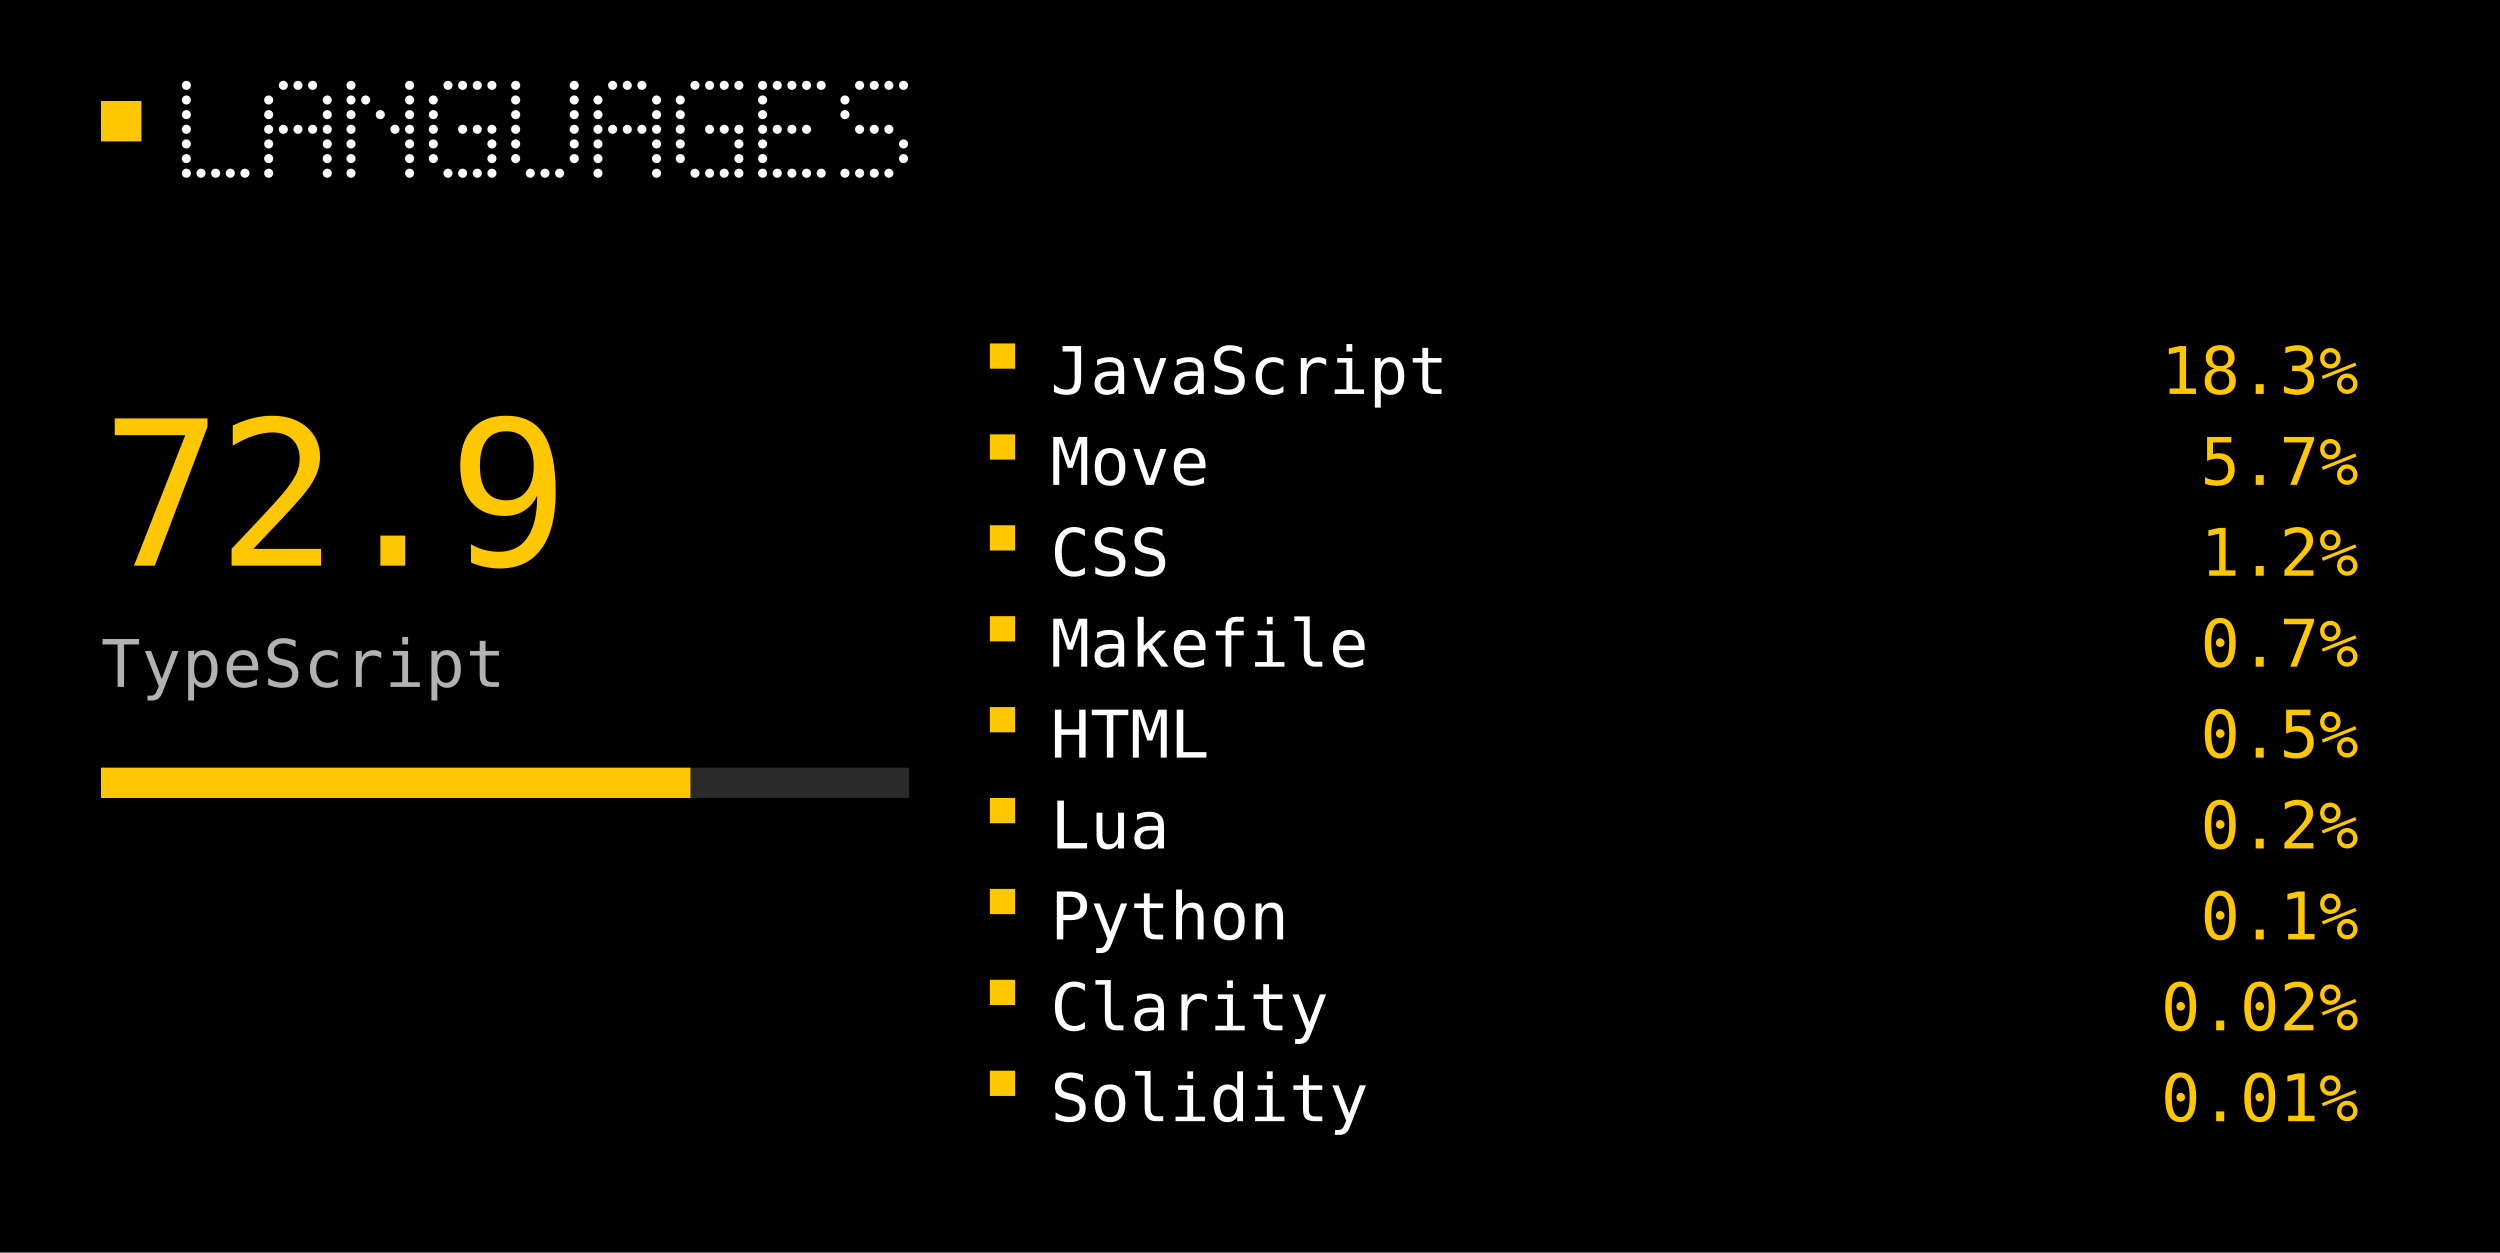
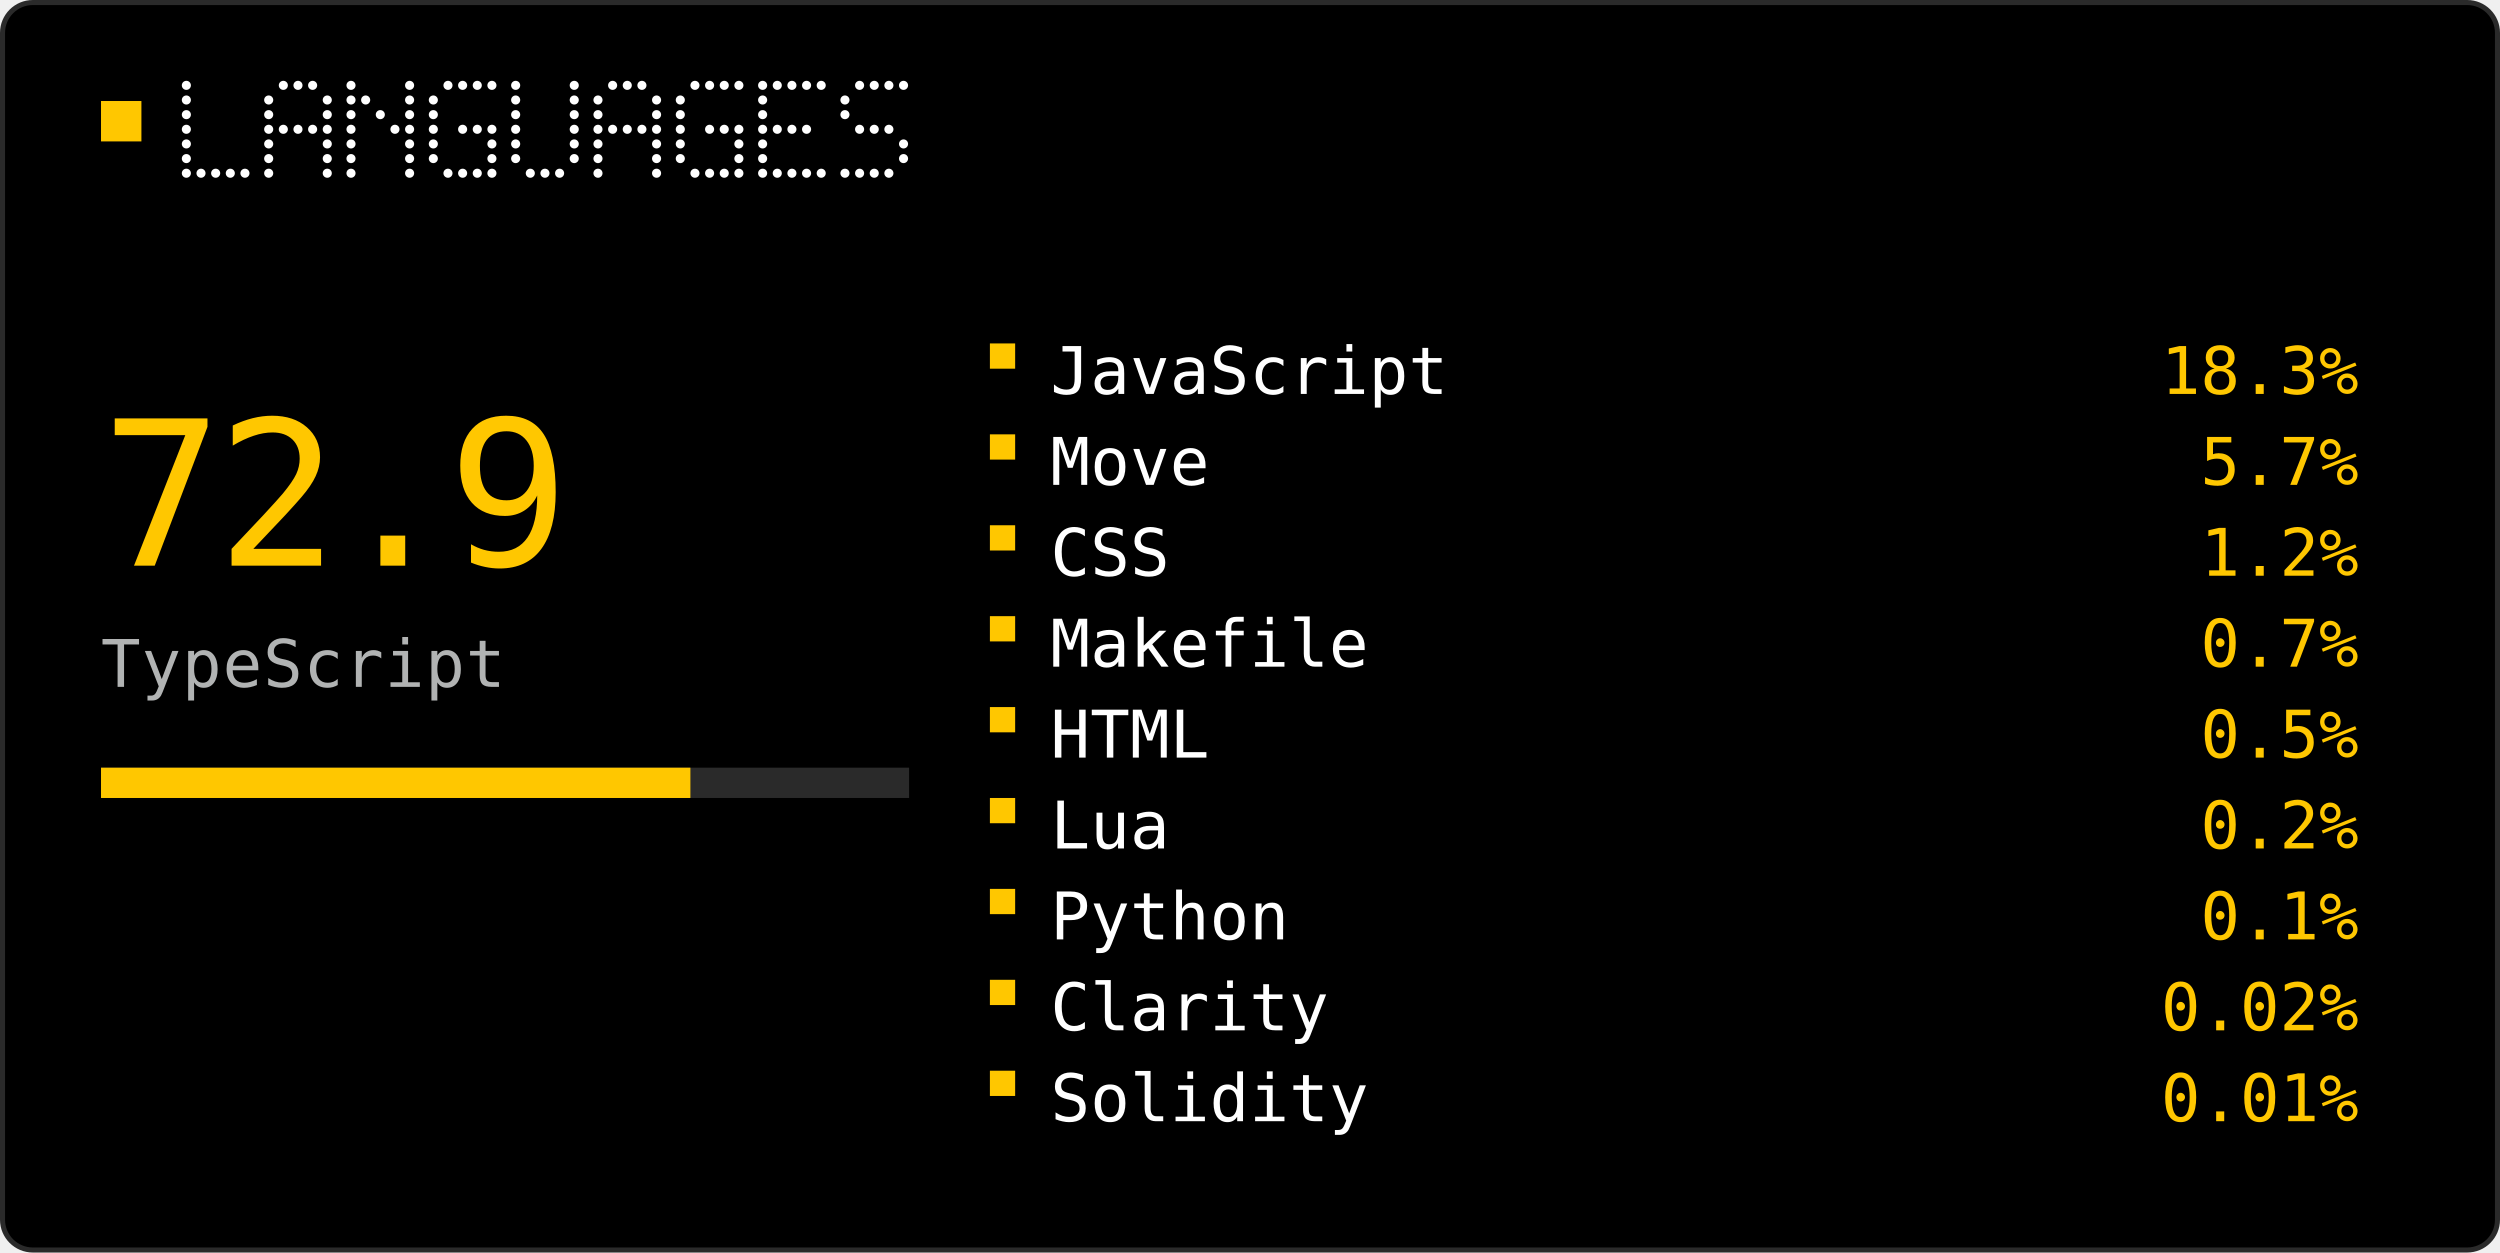
<svg xmlns="http://www.w3.org/2000/svg" width="495" height="248" viewBox="0 0 495 248" role="img">
-   <rect width="495" height="248" fill="#000000" />
+   <rect x="0.5" y="0.5" width="494" height="247" rx="6" fill="#000000" stroke="#2A2A2A" stroke-width="1" />
  <rect x="20" y="20" width="8" height="8" fill="#FFC700" />
  <circle cx="36.9" cy="16.9" r="0.90" fill="#FFFFFF" />
  <circle cx="36.9" cy="19.8" r="0.90" fill="#FFFFFF" />
  <circle cx="36.9" cy="22.7" r="0.90" fill="#FFFFFF" />
  <circle cx="36.9" cy="25.6" r="0.90" fill="#FFFFFF" />
  <circle cx="36.9" cy="28.5" r="0.90" fill="#FFFFFF" />
  <circle cx="36.9" cy="31.4" r="0.90" fill="#FFFFFF" />
  <circle cx="36.9" cy="34.3" r="0.90" fill="#FFFFFF" />
  <circle cx="39.8" cy="34.3" r="0.90" fill="#FFFFFF" />
  <circle cx="42.7" cy="34.3" r="0.90" fill="#FFFFFF" />
  <circle cx="45.6" cy="34.3" r="0.90" fill="#FFFFFF" />
  <circle cx="48.5" cy="34.3" r="0.90" fill="#FFFFFF" />
  <circle cx="56.1" cy="16.9" r="0.90" fill="#FFFFFF" />
  <circle cx="59.0" cy="16.9" r="0.90" fill="#FFFFFF" />
  <circle cx="61.9" cy="16.9" r="0.90" fill="#FFFFFF" />
  <circle cx="53.2" cy="19.8" r="0.90" fill="#FFFFFF" />
  <circle cx="64.8" cy="19.8" r="0.90" fill="#FFFFFF" />
  <circle cx="53.2" cy="22.7" r="0.90" fill="#FFFFFF" />
  <circle cx="64.8" cy="22.7" r="0.90" fill="#FFFFFF" />
  <circle cx="53.2" cy="25.6" r="0.90" fill="#FFFFFF" />
  <circle cx="56.1" cy="25.6" r="0.90" fill="#FFFFFF" />
  <circle cx="59.0" cy="25.6" r="0.90" fill="#FFFFFF" />
  <circle cx="61.9" cy="25.6" r="0.90" fill="#FFFFFF" />
  <circle cx="64.8" cy="25.6" r="0.90" fill="#FFFFFF" />
  <circle cx="53.2" cy="28.5" r="0.90" fill="#FFFFFF" />
  <circle cx="64.8" cy="28.5" r="0.90" fill="#FFFFFF" />
  <circle cx="53.2" cy="31.4" r="0.90" fill="#FFFFFF" />
  <circle cx="64.8" cy="31.4" r="0.90" fill="#FFFFFF" />
  <circle cx="53.2" cy="34.3" r="0.90" fill="#FFFFFF" />
  <circle cx="64.8" cy="34.3" r="0.90" fill="#FFFFFF" />
  <circle cx="69.5" cy="16.9" r="0.90" fill="#FFFFFF" />
  <circle cx="81.1" cy="16.9" r="0.90" fill="#FFFFFF" />
  <circle cx="69.5" cy="19.8" r="0.90" fill="#FFFFFF" />
  <circle cx="72.4" cy="19.8" r="0.90" fill="#FFFFFF" />
  <circle cx="81.1" cy="19.8" r="0.90" fill="#FFFFFF" />
  <circle cx="69.5" cy="22.7" r="0.90" fill="#FFFFFF" />
  <circle cx="75.3" cy="22.7" r="0.90" fill="#FFFFFF" />
  <circle cx="81.1" cy="22.7" r="0.90" fill="#FFFFFF" />
  <circle cx="69.5" cy="25.6" r="0.90" fill="#FFFFFF" />
  <circle cx="78.2" cy="25.6" r="0.90" fill="#FFFFFF" />
  <circle cx="81.1" cy="25.6" r="0.90" fill="#FFFFFF" />
  <circle cx="69.5" cy="28.5" r="0.90" fill="#FFFFFF" />
  <circle cx="81.1" cy="28.5" r="0.90" fill="#FFFFFF" />
  <circle cx="69.5" cy="31.4" r="0.90" fill="#FFFFFF" />
  <circle cx="81.1" cy="31.4" r="0.90" fill="#FFFFFF" />
  <circle cx="69.5" cy="34.3" r="0.90" fill="#FFFFFF" />
  <circle cx="81.1" cy="34.3" r="0.90" fill="#FFFFFF" />
  <circle cx="88.7" cy="16.9" r="0.90" fill="#FFFFFF" />
  <circle cx="91.6" cy="16.9" r="0.90" fill="#FFFFFF" />
  <circle cx="94.5" cy="16.9" r="0.90" fill="#FFFFFF" />
  <circle cx="97.4" cy="16.9" r="0.90" fill="#FFFFFF" />
  <circle cx="85.8" cy="19.8" r="0.90" fill="#FFFFFF" />
  <circle cx="85.8" cy="22.7" r="0.90" fill="#FFFFFF" />
  <circle cx="85.8" cy="25.6" r="0.90" fill="#FFFFFF" />
  <circle cx="91.6" cy="25.6" r="0.90" fill="#FFFFFF" />
  <circle cx="94.5" cy="25.6" r="0.90" fill="#FFFFFF" />
  <circle cx="97.4" cy="25.6" r="0.90" fill="#FFFFFF" />
  <circle cx="85.8" cy="28.5" r="0.90" fill="#FFFFFF" />
  <circle cx="97.4" cy="28.5" r="0.90" fill="#FFFFFF" />
  <circle cx="85.8" cy="31.4" r="0.90" fill="#FFFFFF" />
  <circle cx="97.4" cy="31.4" r="0.90" fill="#FFFFFF" />
  <circle cx="88.7" cy="34.3" r="0.90" fill="#FFFFFF" />
  <circle cx="91.6" cy="34.3" r="0.90" fill="#FFFFFF" />
  <circle cx="94.5" cy="34.3" r="0.90" fill="#FFFFFF" />
  <circle cx="97.4" cy="34.3" r="0.90" fill="#FFFFFF" />
  <circle cx="102.1" cy="16.9" r="0.90" fill="#FFFFFF" />
  <circle cx="113.7" cy="16.9" r="0.90" fill="#FFFFFF" />
  <circle cx="102.1" cy="19.8" r="0.90" fill="#FFFFFF" />
  <circle cx="113.7" cy="19.8" r="0.90" fill="#FFFFFF" />
  <circle cx="102.1" cy="22.7" r="0.90" fill="#FFFFFF" />
  <circle cx="113.7" cy="22.7" r="0.90" fill="#FFFFFF" />
  <circle cx="102.1" cy="25.6" r="0.90" fill="#FFFFFF" />
  <circle cx="113.7" cy="25.6" r="0.90" fill="#FFFFFF" />
  <circle cx="102.1" cy="28.5" r="0.90" fill="#FFFFFF" />
  <circle cx="113.7" cy="28.5" r="0.90" fill="#FFFFFF" />
  <circle cx="102.1" cy="31.4" r="0.90" fill="#FFFFFF" />
  <circle cx="113.7" cy="31.4" r="0.90" fill="#FFFFFF" />
  <circle cx="105.0" cy="34.3" r="0.90" fill="#FFFFFF" />
  <circle cx="107.9" cy="34.3" r="0.90" fill="#FFFFFF" />
  <circle cx="110.8" cy="34.3" r="0.90" fill="#FFFFFF" />
  <circle cx="121.3" cy="16.9" r="0.90" fill="#FFFFFF" />
  <circle cx="124.2" cy="16.9" r="0.90" fill="#FFFFFF" />
  <circle cx="127.1" cy="16.9" r="0.90" fill="#FFFFFF" />
  <circle cx="118.4" cy="19.8" r="0.90" fill="#FFFFFF" />
  <circle cx="130.0" cy="19.8" r="0.90" fill="#FFFFFF" />
  <circle cx="118.4" cy="22.7" r="0.90" fill="#FFFFFF" />
  <circle cx="130.0" cy="22.7" r="0.90" fill="#FFFFFF" />
  <circle cx="118.4" cy="25.6" r="0.90" fill="#FFFFFF" />
  <circle cx="121.3" cy="25.6" r="0.90" fill="#FFFFFF" />
  <circle cx="124.2" cy="25.6" r="0.90" fill="#FFFFFF" />
  <circle cx="127.1" cy="25.6" r="0.90" fill="#FFFFFF" />
  <circle cx="130.0" cy="25.6" r="0.90" fill="#FFFFFF" />
  <circle cx="118.4" cy="28.5" r="0.90" fill="#FFFFFF" />
  <circle cx="130.0" cy="28.5" r="0.90" fill="#FFFFFF" />
  <circle cx="118.4" cy="31.4" r="0.90" fill="#FFFFFF" />
  <circle cx="130.0" cy="31.4" r="0.90" fill="#FFFFFF" />
  <circle cx="118.4" cy="34.3" r="0.90" fill="#FFFFFF" />
  <circle cx="130.0" cy="34.3" r="0.90" fill="#FFFFFF" />
  <circle cx="137.6" cy="16.9" r="0.90" fill="#FFFFFF" />
  <circle cx="140.5" cy="16.9" r="0.90" fill="#FFFFFF" />
  <circle cx="143.4" cy="16.9" r="0.90" fill="#FFFFFF" />
  <circle cx="146.3" cy="16.9" r="0.90" fill="#FFFFFF" />
  <circle cx="134.7" cy="19.8" r="0.90" fill="#FFFFFF" />
  <circle cx="134.7" cy="22.7" r="0.90" fill="#FFFFFF" />
  <circle cx="134.7" cy="25.6" r="0.90" fill="#FFFFFF" />
  <circle cx="140.5" cy="25.6" r="0.90" fill="#FFFFFF" />
  <circle cx="143.4" cy="25.6" r="0.90" fill="#FFFFFF" />
  <circle cx="146.3" cy="25.6" r="0.90" fill="#FFFFFF" />
  <circle cx="134.7" cy="28.5" r="0.90" fill="#FFFFFF" />
  <circle cx="146.3" cy="28.5" r="0.90" fill="#FFFFFF" />
  <circle cx="134.7" cy="31.4" r="0.90" fill="#FFFFFF" />
  <circle cx="146.3" cy="31.4" r="0.90" fill="#FFFFFF" />
  <circle cx="137.6" cy="34.3" r="0.90" fill="#FFFFFF" />
  <circle cx="140.5" cy="34.3" r="0.90" fill="#FFFFFF" />
  <circle cx="143.4" cy="34.3" r="0.90" fill="#FFFFFF" />
  <circle cx="146.3" cy="34.3" r="0.90" fill="#FFFFFF" />
  <circle cx="151.0" cy="16.9" r="0.90" fill="#FFFFFF" />
  <circle cx="153.9" cy="16.9" r="0.90" fill="#FFFFFF" />
  <circle cx="156.8" cy="16.9" r="0.90" fill="#FFFFFF" />
  <circle cx="159.7" cy="16.9" r="0.90" fill="#FFFFFF" />
  <circle cx="162.6" cy="16.9" r="0.90" fill="#FFFFFF" />
  <circle cx="151.0" cy="19.8" r="0.90" fill="#FFFFFF" />
  <circle cx="151.0" cy="22.7" r="0.90" fill="#FFFFFF" />
  <circle cx="151.0" cy="25.6" r="0.90" fill="#FFFFFF" />
  <circle cx="153.9" cy="25.6" r="0.90" fill="#FFFFFF" />
  <circle cx="156.8" cy="25.6" r="0.90" fill="#FFFFFF" />
  <circle cx="159.7" cy="25.6" r="0.90" fill="#FFFFFF" />
  <circle cx="151.0" cy="28.5" r="0.90" fill="#FFFFFF" />
  <circle cx="151.0" cy="31.4" r="0.90" fill="#FFFFFF" />
  <circle cx="151.0" cy="34.3" r="0.90" fill="#FFFFFF" />
  <circle cx="153.9" cy="34.3" r="0.90" fill="#FFFFFF" />
  <circle cx="156.8" cy="34.3" r="0.90" fill="#FFFFFF" />
  <circle cx="159.7" cy="34.3" r="0.90" fill="#FFFFFF" />
  <circle cx="162.6" cy="34.3" r="0.90" fill="#FFFFFF" />
  <circle cx="170.2" cy="16.9" r="0.90" fill="#FFFFFF" />
  <circle cx="173.1" cy="16.9" r="0.90" fill="#FFFFFF" />
  <circle cx="176.0" cy="16.9" r="0.90" fill="#FFFFFF" />
  <circle cx="178.9" cy="16.9" r="0.90" fill="#FFFFFF" />
  <circle cx="167.3" cy="19.8" r="0.90" fill="#FFFFFF" />
  <circle cx="167.3" cy="22.7" r="0.90" fill="#FFFFFF" />
  <circle cx="170.2" cy="25.6" r="0.90" fill="#FFFFFF" />
  <circle cx="173.1" cy="25.6" r="0.90" fill="#FFFFFF" />
  <circle cx="176.0" cy="25.6" r="0.90" fill="#FFFFFF" />
  <circle cx="178.9" cy="28.5" r="0.90" fill="#FFFFFF" />
  <circle cx="178.9" cy="31.4" r="0.90" fill="#FFFFFF" />
  <circle cx="167.3" cy="34.3" r="0.90" fill="#FFFFFF" />
  <circle cx="170.2" cy="34.3" r="0.90" fill="#FFFFFF" />
  <circle cx="173.1" cy="34.3" r="0.90" fill="#FFFFFF" />
  <circle cx="176.0" cy="34.3" r="0.90" fill="#FFFFFF" />
  <text x="20" y="112" fill="#FFC700" text-anchor="start" font-family="ui-monospace, Geist Mono, monospace" font-size="40" letter-spacing="-1.2" dominant-baseline="auto">72.9</text>
  <text x="20" y="136" fill="#B1B3B3" text-anchor="start" font-family="ui-monospace, Geist Mono, monospace" font-size="13" letter-spacing="0.2" dominant-baseline="auto">TypeScript</text>
  <rect x="20.0" y="152.0" width="160.0" height="6" fill="#2A2A2A" />
  <rect x="20.0" y="152.0" width="116.7" height="6" fill="#FFC700" />
  <rect x="196.0" y="68" width="5" height="5" fill="#FFC700" />
  <text x="208.0" y="78" fill="#FFFFFF" text-anchor="start" font-family="ui-monospace, Geist Mono, monospace" font-size="13" letter-spacing="0.05" dominant-baseline="auto">JavaScript</text>
  <text x="467.0" y="78" fill="#FFC700" text-anchor="end" font-family="ui-monospace, Geist Mono, monospace" font-size="13" letter-spacing="0" dominant-baseline="auto">18.3%</text>
  <rect x="196.0" y="86" width="5" height="5" fill="#FFC700" />
  <text x="208.0" y="96" fill="#FFFFFF" text-anchor="start" font-family="ui-monospace, Geist Mono, monospace" font-size="13" letter-spacing="0.05" dominant-baseline="auto">Move</text>
  <text x="467.0" y="96" fill="#FFC700" text-anchor="end" font-family="ui-monospace, Geist Mono, monospace" font-size="13" letter-spacing="0" dominant-baseline="auto">5.7%</text>
  <rect x="196.0" y="104" width="5" height="5" fill="#FFC700" />
  <text x="208.0" y="114" fill="#FFFFFF" text-anchor="start" font-family="ui-monospace, Geist Mono, monospace" font-size="13" letter-spacing="0.05" dominant-baseline="auto">CSS</text>
  <text x="467.0" y="114" fill="#FFC700" text-anchor="end" font-family="ui-monospace, Geist Mono, monospace" font-size="13" letter-spacing="0" dominant-baseline="auto">1.2%</text>
  <rect x="196.0" y="122" width="5" height="5" fill="#FFC700" />
  <text x="208.0" y="132" fill="#FFFFFF" text-anchor="start" font-family="ui-monospace, Geist Mono, monospace" font-size="13" letter-spacing="0.05" dominant-baseline="auto">Makefile</text>
  <text x="467.0" y="132" fill="#FFC700" text-anchor="end" font-family="ui-monospace, Geist Mono, monospace" font-size="13" letter-spacing="0" dominant-baseline="auto">0.7%</text>
  <rect x="196.0" y="140" width="5" height="5" fill="#FFC700" />
  <text x="208.0" y="150" fill="#FFFFFF" text-anchor="start" font-family="ui-monospace, Geist Mono, monospace" font-size="13" letter-spacing="0.05" dominant-baseline="auto">HTML</text>
  <text x="467.0" y="150" fill="#FFC700" text-anchor="end" font-family="ui-monospace, Geist Mono, monospace" font-size="13" letter-spacing="0" dominant-baseline="auto">0.5%</text>
  <rect x="196.0" y="158" width="5" height="5" fill="#FFC700" />
  <text x="208.0" y="168" fill="#FFFFFF" text-anchor="start" font-family="ui-monospace, Geist Mono, monospace" font-size="13" letter-spacing="0.05" dominant-baseline="auto">Lua</text>
  <text x="467.0" y="168" fill="#FFC700" text-anchor="end" font-family="ui-monospace, Geist Mono, monospace" font-size="13" letter-spacing="0" dominant-baseline="auto">0.2%</text>
  <rect x="196.0" y="176" width="5" height="5" fill="#FFC700" />
  <text x="208.0" y="186" fill="#FFFFFF" text-anchor="start" font-family="ui-monospace, Geist Mono, monospace" font-size="13" letter-spacing="0.05" dominant-baseline="auto">Python</text>
  <text x="467.0" y="186" fill="#FFC700" text-anchor="end" font-family="ui-monospace, Geist Mono, monospace" font-size="13" letter-spacing="0" dominant-baseline="auto">0.1%</text>
  <rect x="196.0" y="194" width="5" height="5" fill="#FFC700" />
  <text x="208.0" y="204" fill="#FFFFFF" text-anchor="start" font-family="ui-monospace, Geist Mono, monospace" font-size="13" letter-spacing="0.05" dominant-baseline="auto">Clarity</text>
  <text x="467.0" y="204" fill="#FFC700" text-anchor="end" font-family="ui-monospace, Geist Mono, monospace" font-size="13" letter-spacing="0" dominant-baseline="auto">0.02%</text>
  <rect x="196.0" y="212" width="5" height="5" fill="#FFC700" />
  <text x="208.0" y="222" fill="#FFFFFF" text-anchor="start" font-family="ui-monospace, Geist Mono, monospace" font-size="13" letter-spacing="0.05" dominant-baseline="auto">Solidity</text>
  <text x="467.0" y="222" fill="#FFC700" text-anchor="end" font-family="ui-monospace, Geist Mono, monospace" font-size="13" letter-spacing="0" dominant-baseline="auto">0.01%</text>
</svg>
